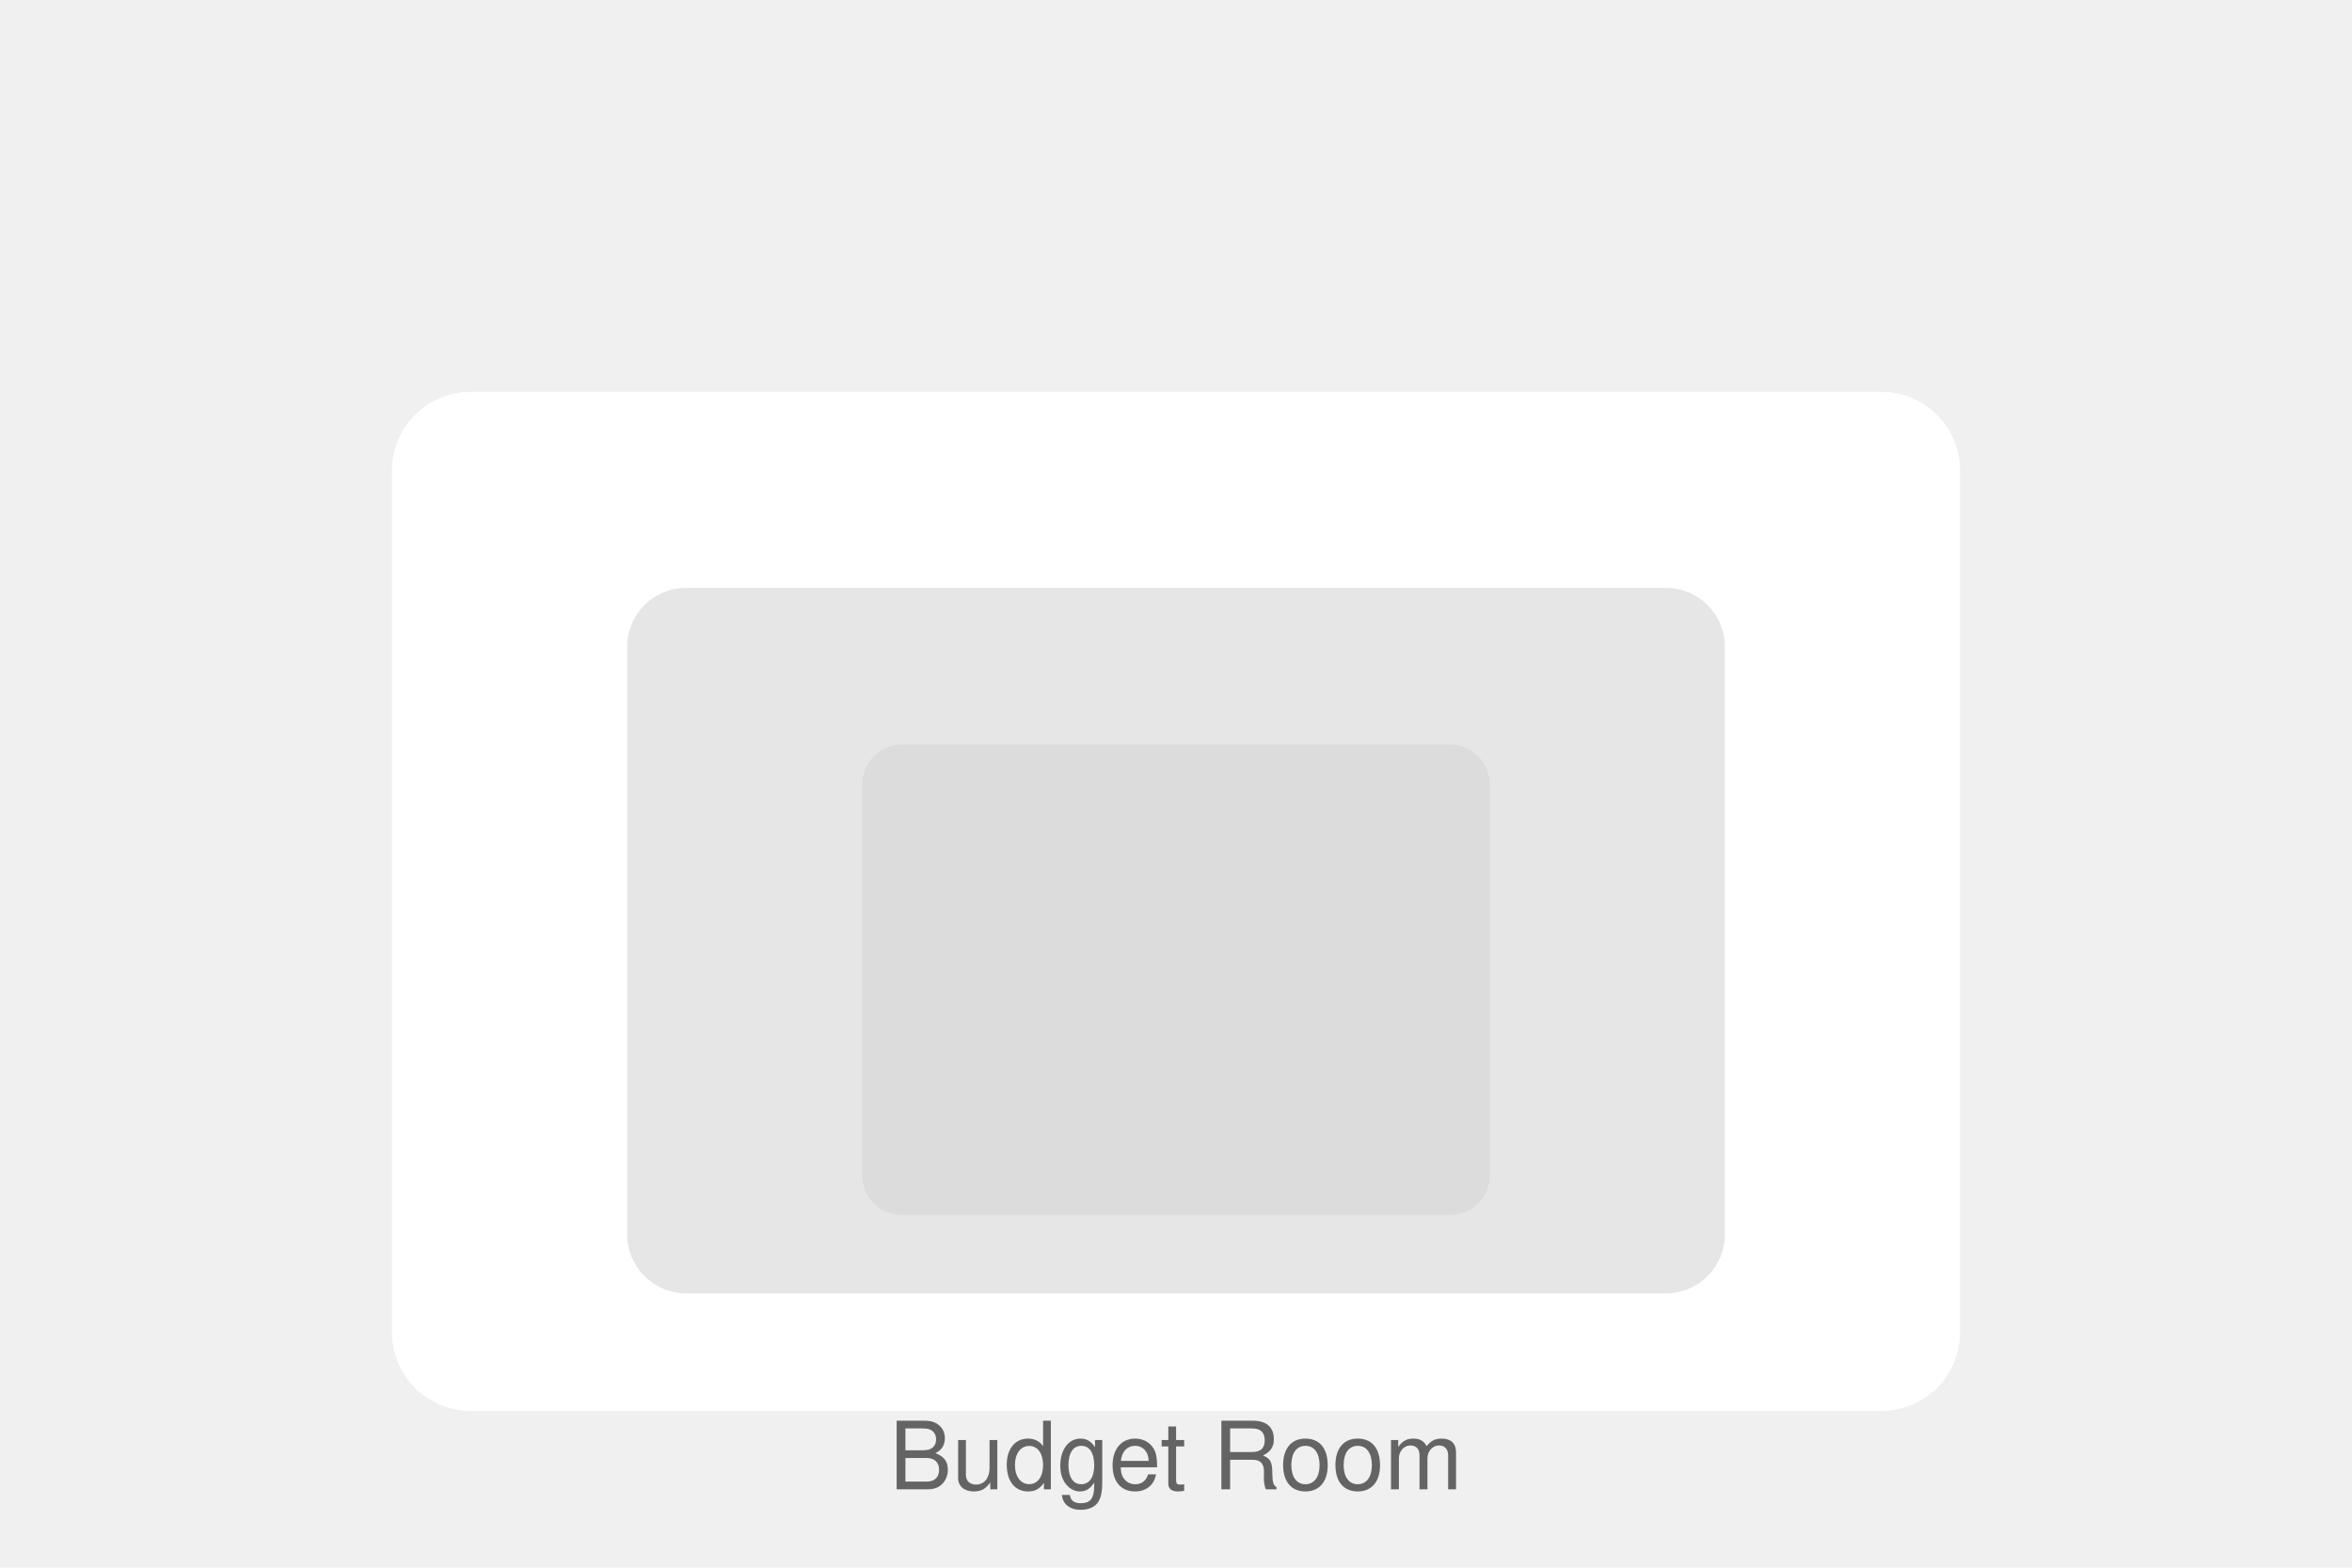
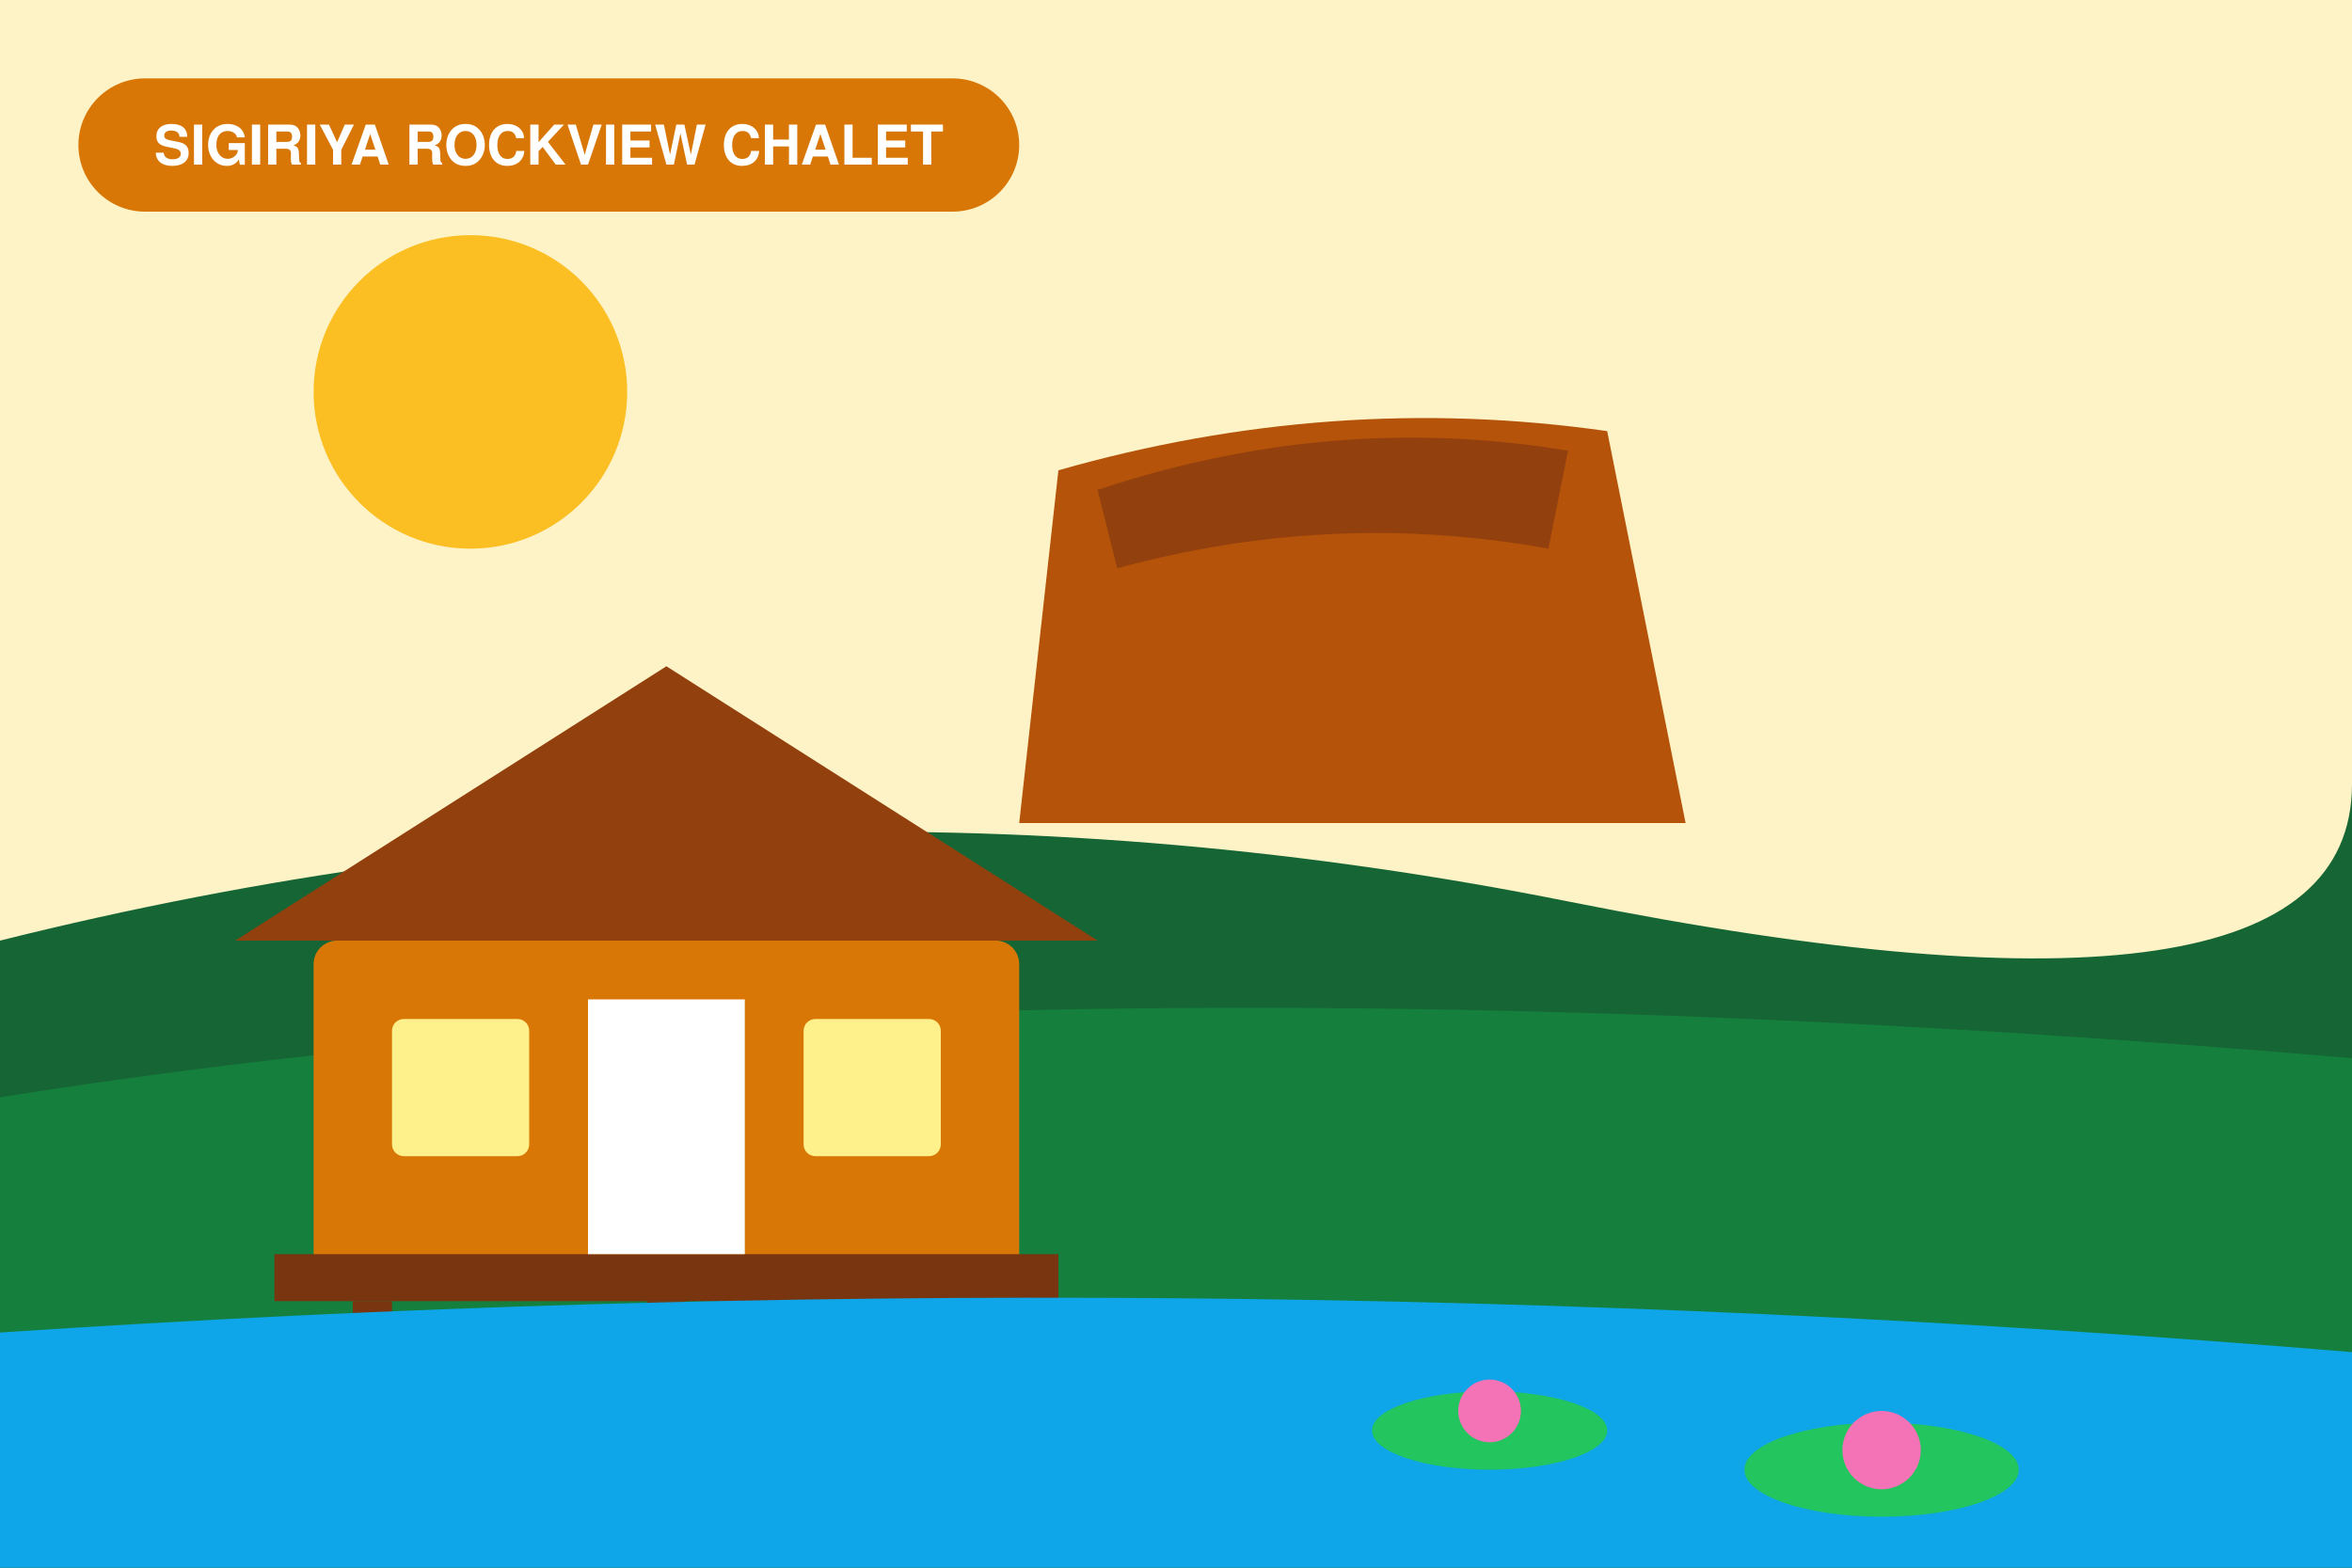
<svg xmlns="http://www.w3.org/2000/svg" viewBox="0 0 600 400" width="600" height="400">
-   <rect width="600" height="400" fill="rgb(240,240,240)" />
-   <rect x="100" y="100" width="400" height="260" rx="20" fill="rgb(255,255,255)" />
-   <rect x="160" y="150" width="280" height="180" rx="15" fill="rgb(230,230,230)" />
-   <rect x="220" y="190" width="160" height="120" rx="10" fill="rgb(220,220,220)" />
-   <text x="300" y="380" text-anchor="middle" font-family="Helvetica,Arial,sans-serif" font-size="24" fill="rgb(100,100,100)">Budget Room</text>
+   <rect width="600" height="400" fill="rgb(254, 243, 199)" />
+   <circle cx="120" cy="100" r="40" fill="rgb(251, 191, 36)" />
+   <path d="M 260 210 L 270 120 Q 340 100 410 110 L 430 210 Z" fill="rgb(180, 83, 9)" />
+   <path d="M 280 125 Q 340 105 400 115 L 395 140 Q 340 130 285 145 Z" fill="rgb(146, 64, 14)" />
+   <path d="M 0 240 Q 200 190 400 230 T 600 200 L 600 400 L 0 400 Z" fill="rgb(22, 101, 52)" />
+   <path d="M 0 280 Q 250 240 600 270 L 600 400 L 0 400 Z" fill="rgb(21, 128, 61)" />
+   <rect x="80" y="240" width="180" height="90" rx="6" fill="rgb(217, 119, 6)" />
+   <polygon points="60,240 170,170 280,240" fill="rgb(146, 64, 14)" />
+   <rect x="70" y="320" width="200" height="12" fill="rgb(120, 53, 15)" />
+   <rect x="90" y="332" width="10" height="50" fill="rgb(120, 53, 15)" />
+   <rect x="165" y="332" width="10" height="50" fill="rgb(120, 53, 15)" />
+   <rect x="240" y="332" width="10" height="50" fill="rgb(120, 53, 15)" />
+   <rect x="100" y="260" width="35" height="35" rx="3" fill="rgb(254, 240, 138)" />
+   <rect x="205" y="260" width="35" height="35" rx="3" fill="rgb(254, 240, 138)" />
+   <rect x="150" y="255" width="40" height="65" fill="rgb(255, 255, 255)" />
+   <path d="M 0 340 Q 300 320 600 345 L 600 400 L 0 400 Z" fill="rgb(14, 165, 233)" />
+   <ellipse cx="380" cy="365" rx="30" ry="10" fill="rgb(34, 197, 94)" />
+   <circle cx="380" cy="360" r="8" fill="rgb(244, 114, 182)" />
+   <ellipse cx="480" cy="375" rx="35" ry="12" fill="rgb(34, 197, 94)" />
+   <circle cx="480" cy="370" r="10" fill="rgb(244, 114, 182)" />
+   <rect x="20" y="20" width="240" height="34" rx="17" fill="rgb(217, 119, 6)" />
+   <text x="140" y="42" text-anchor="middle" font-family="Helvetica, Arial, sans-serif" font-weight="bold" font-size="14" fill="rgb(255, 255, 255)">SIGIRIYA ROCKVIEW CHALET</text>
</svg>
